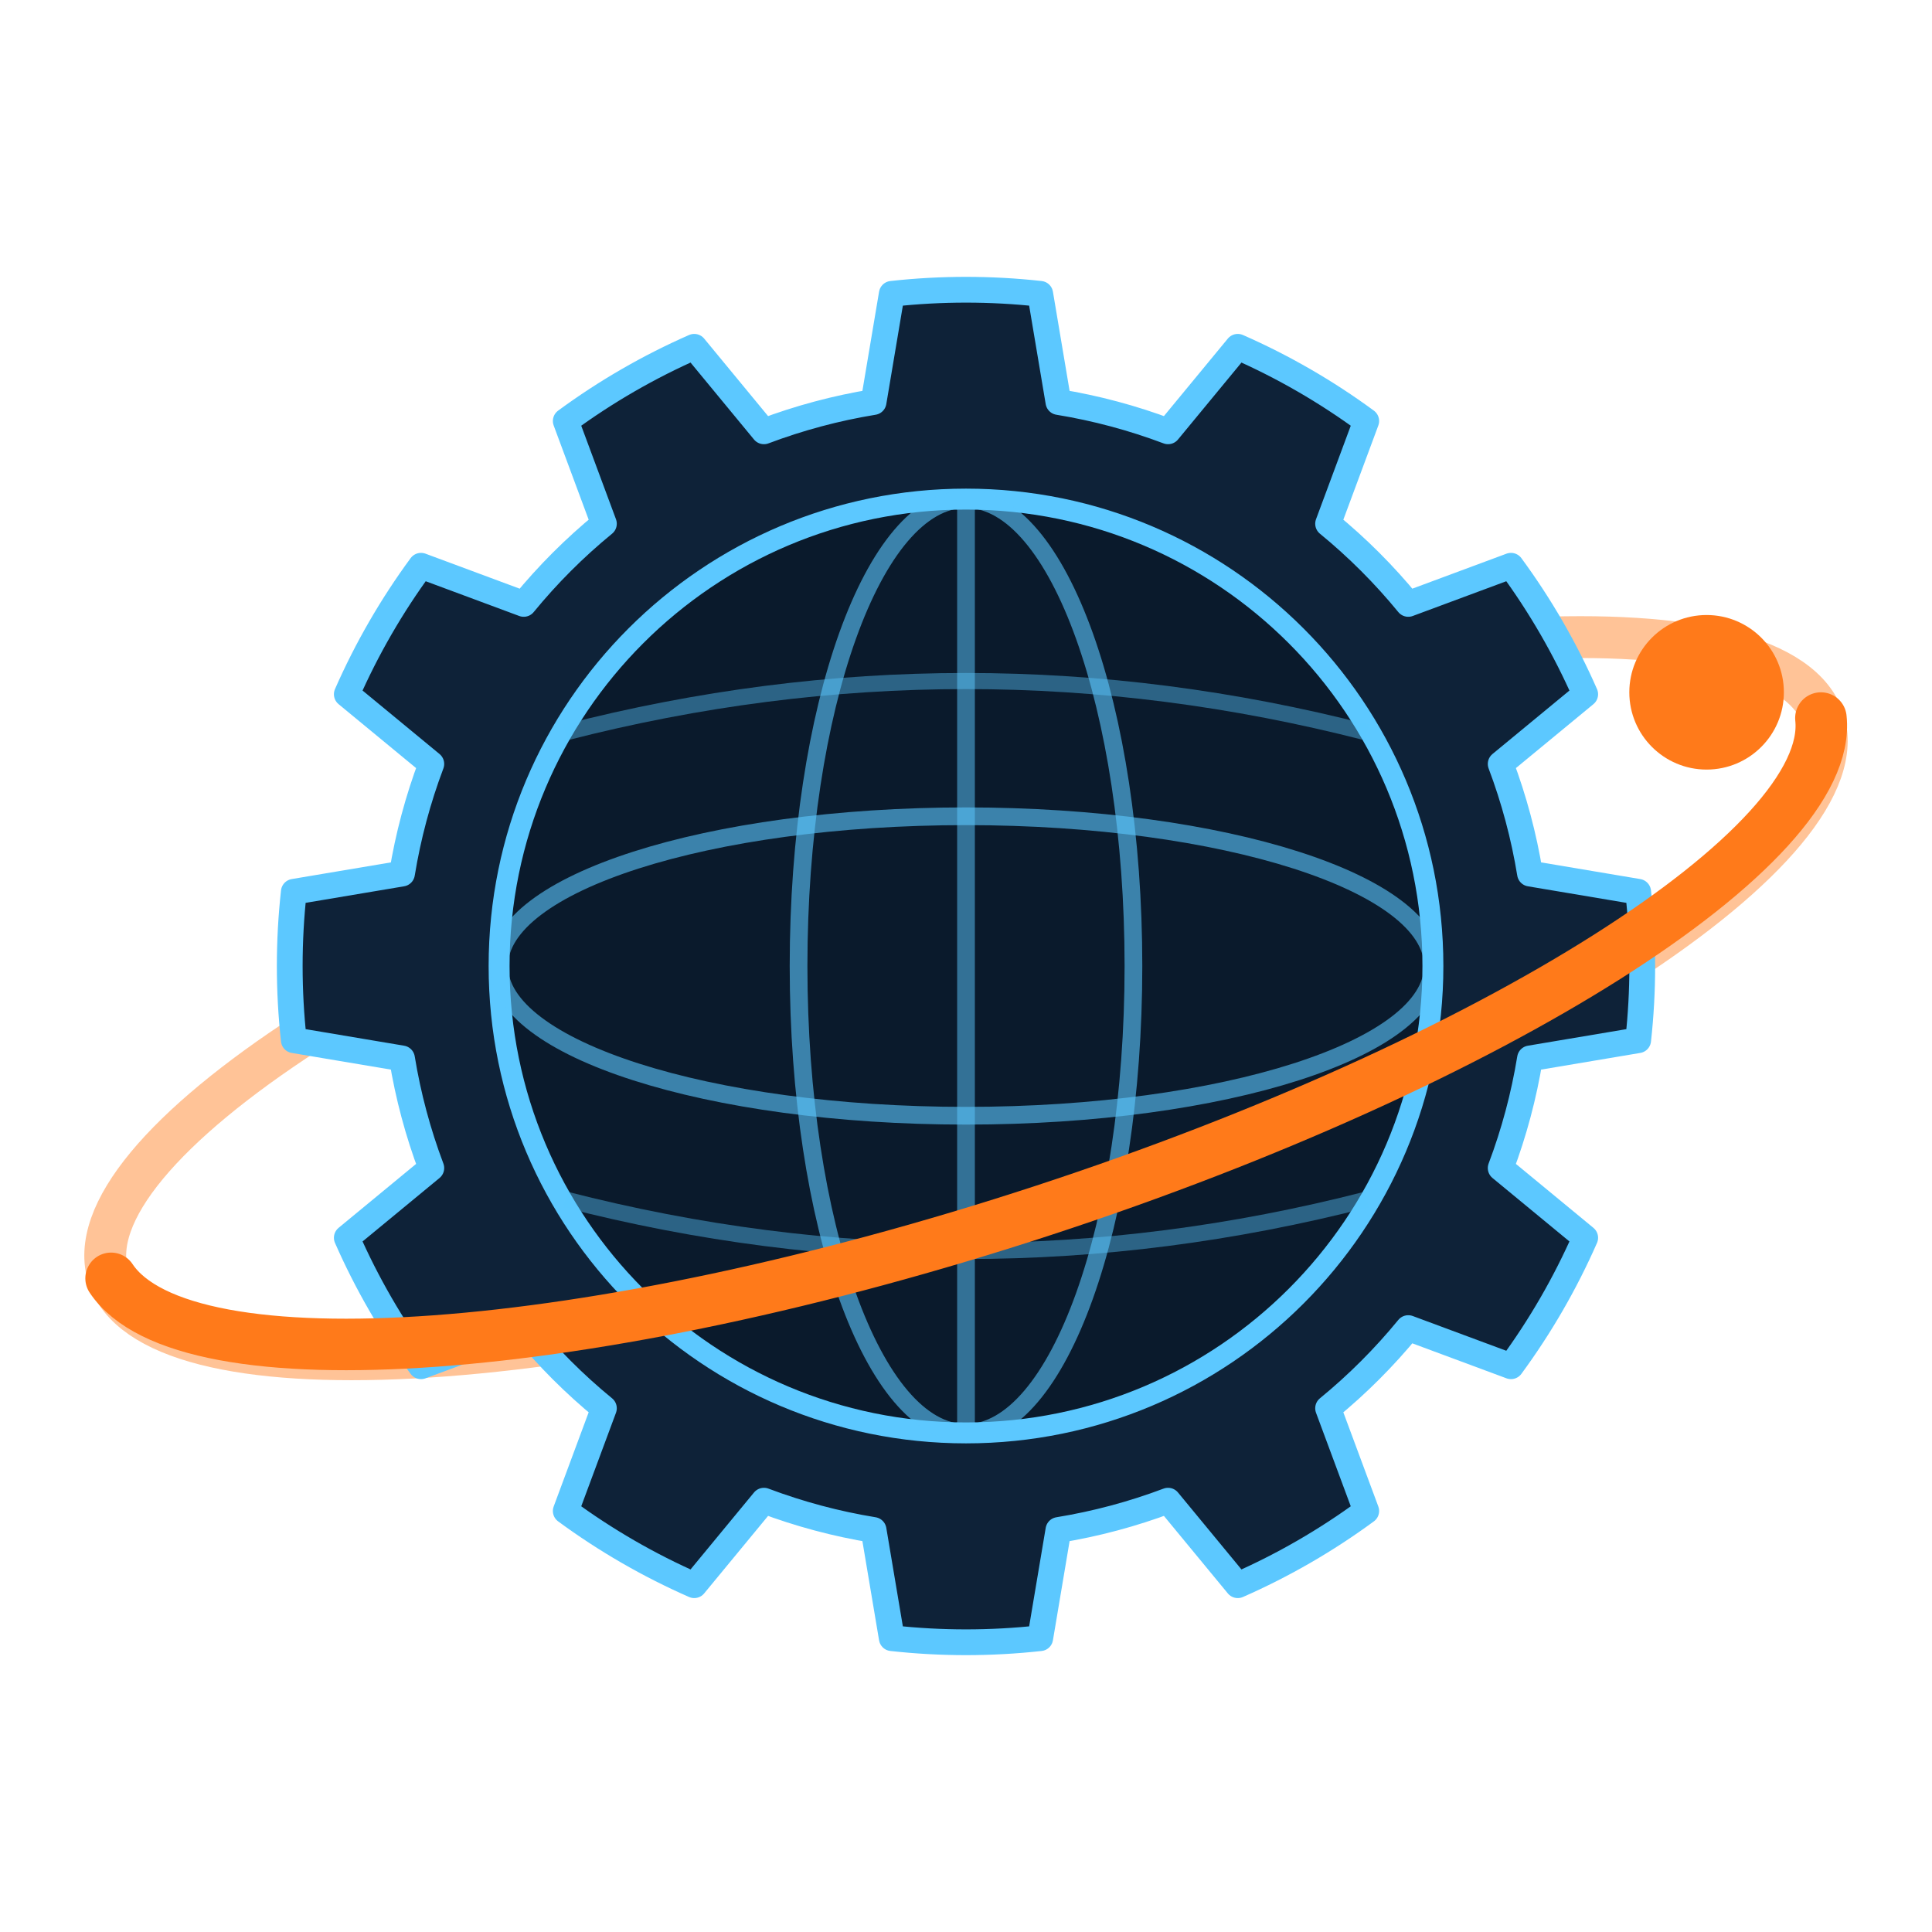
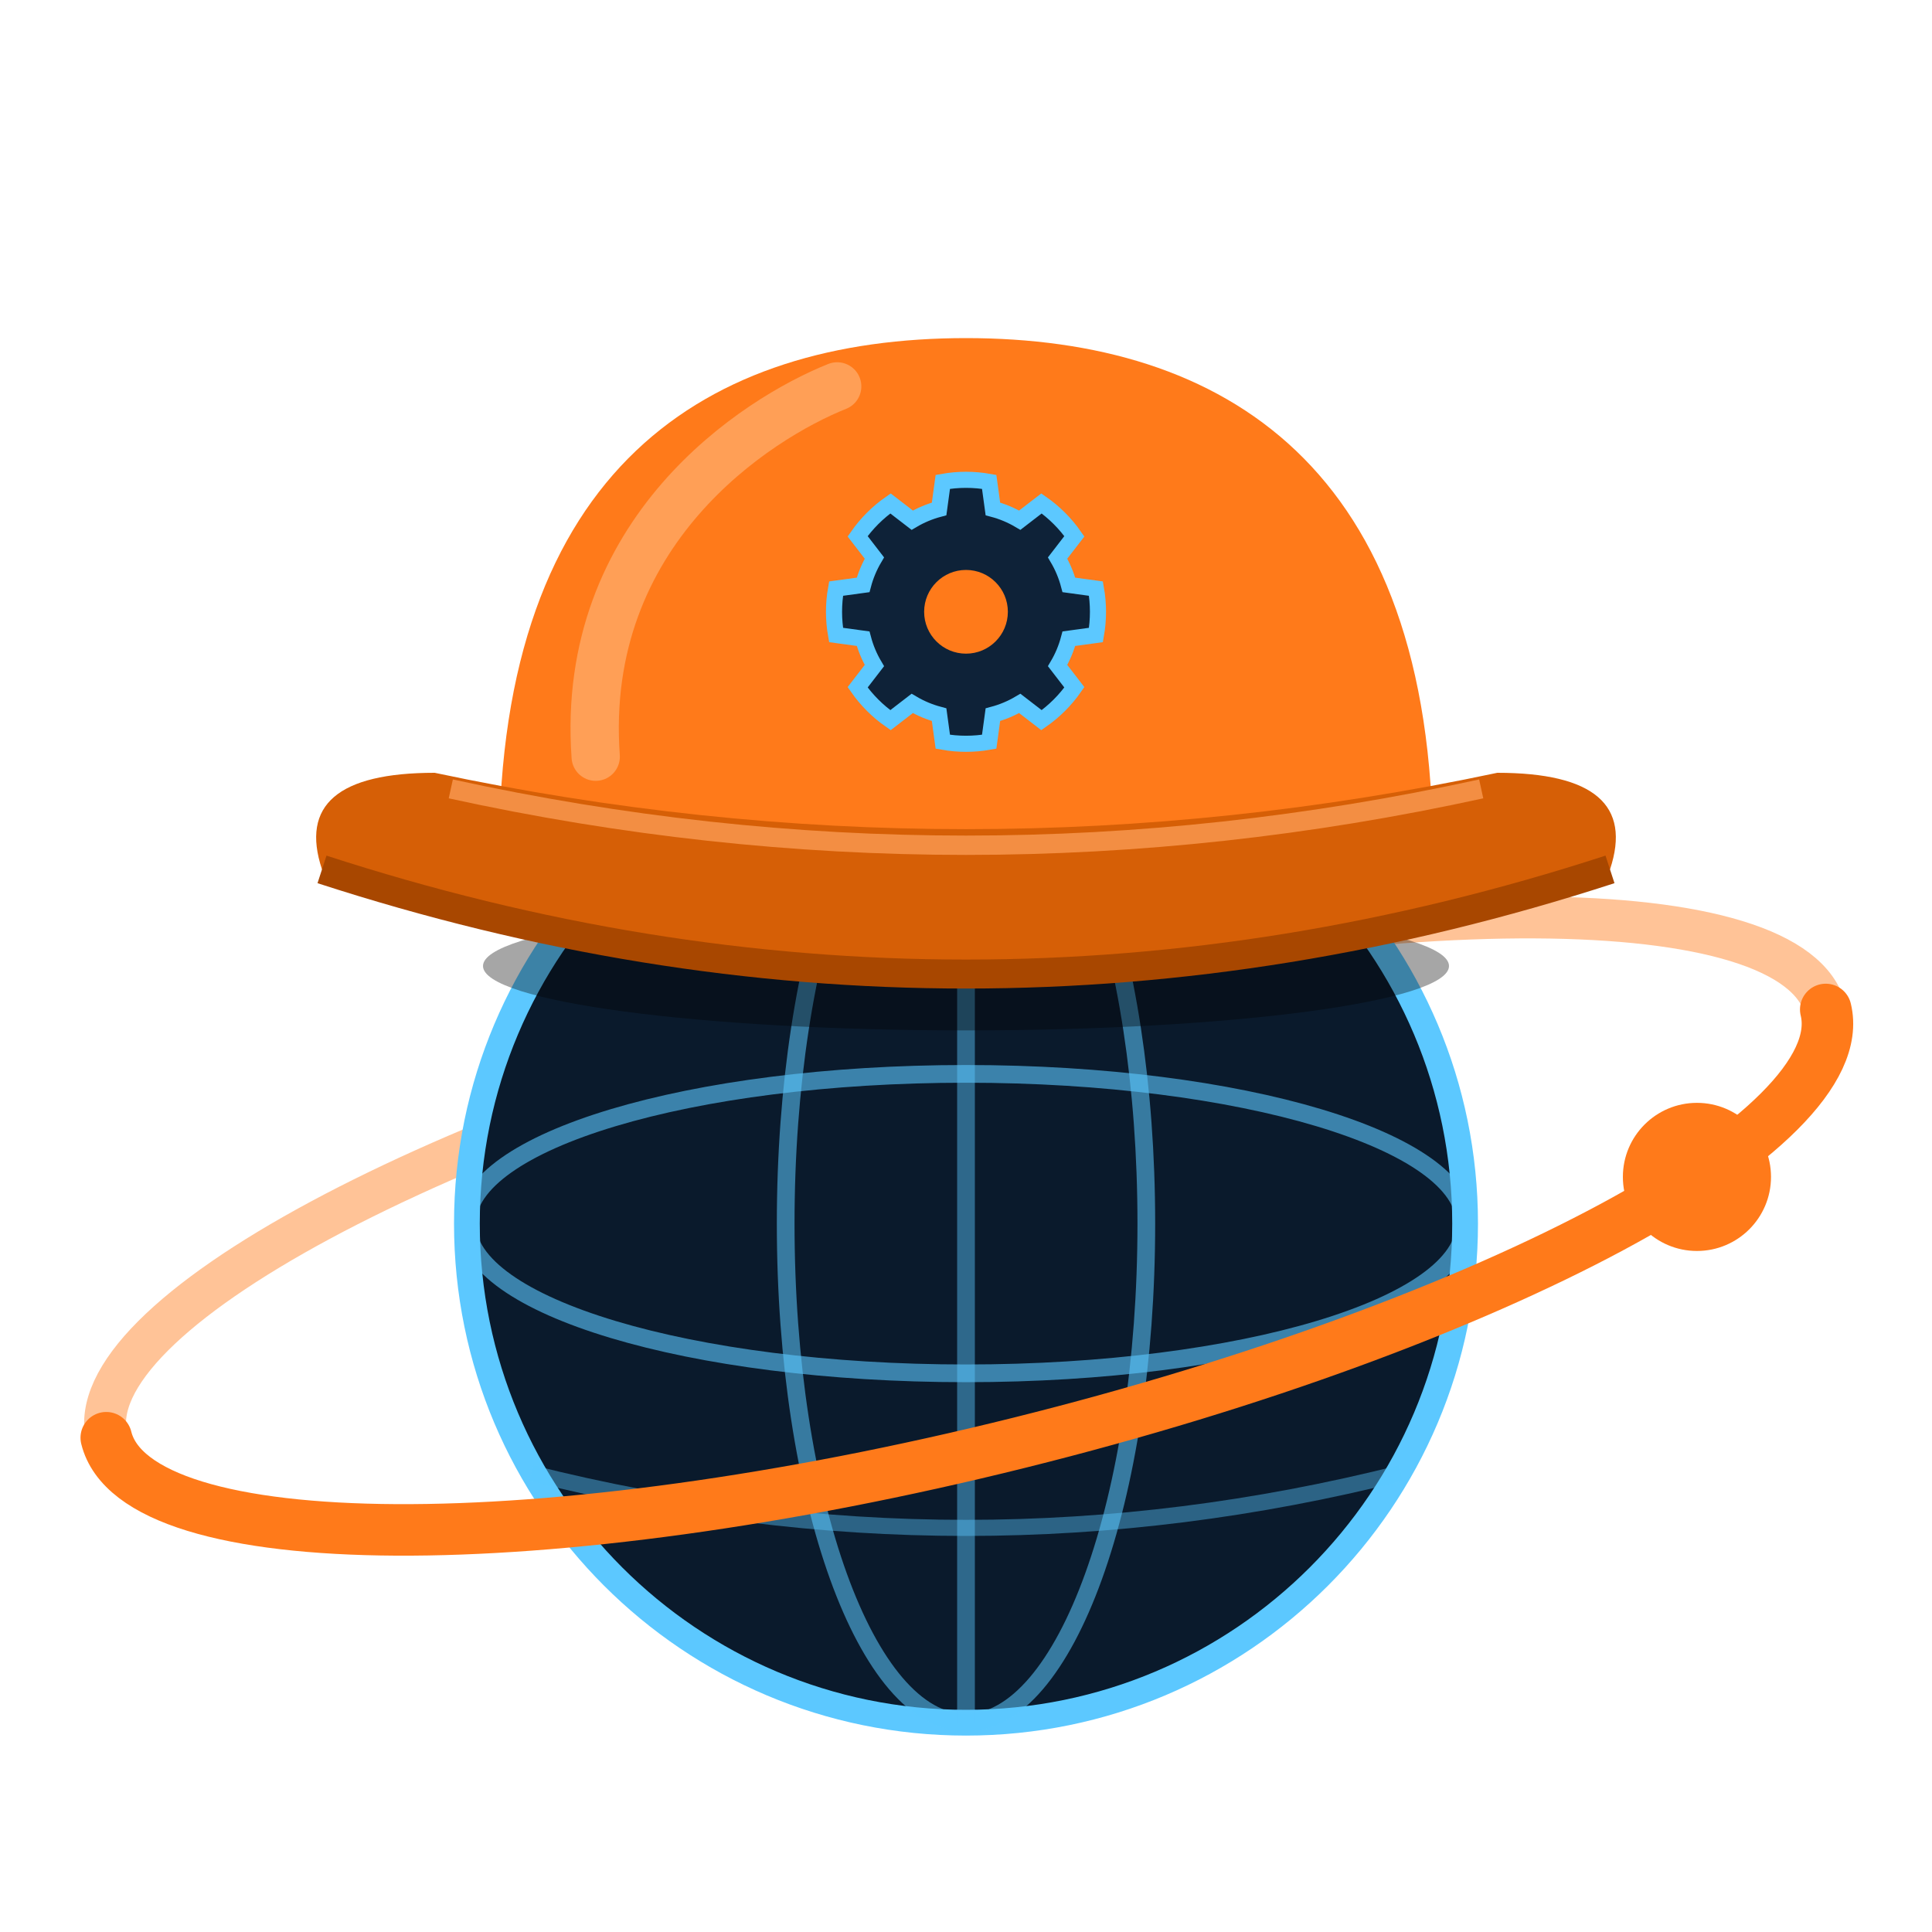
<svg xmlns="http://www.w3.org/2000/svg" viewBox="0 0 120 120">
-   <ellipse cx="60" cy="62" rx="56" ry="15" fill="none" stroke="#FF7A1A" stroke-width="2.6" stroke-opacity="0.45" transform="rotate(-18 60 62)" />
-   <path d="M54.26 24.97L55.39 18.25A42 42 0 0 1 64.61 18.25L65.74 24.97A35.5 35.5 0 0 1 72.55 26.79L72.55 26.79L76.88 21.54A42 42 0 0 1 84.86 26.15L82.49 32.53A35.5 35.5 0 0 1 87.47 37.51L87.47 37.51L93.85 35.14A42 42 0 0 1 98.46 43.12L93.21 47.45A35.5 35.5 0 0 1 95.03 54.26L95.03 54.26L101.75 55.39A42 42 0 0 1 101.75 64.61L95.03 65.74A35.5 35.5 0 0 1 93.21 72.55L93.21 72.55L98.46 76.88A42 42 0 0 1 93.85 84.86L87.47 82.49A35.5 35.5 0 0 1 82.49 87.47L82.49 87.47L84.86 93.85A42 42 0 0 1 76.88 98.46L72.55 93.21A35.5 35.5 0 0 1 65.74 95.03L65.74 95.03L64.61 101.75A42 42 0 0 1 55.39 101.75L54.26 95.03A35.5 35.5 0 0 1 47.45 93.21L47.45 93.21L43.12 98.46A42 42 0 0 1 35.14 93.85L37.51 87.47A35.5 35.5 0 0 1 32.53 82.49L32.53 82.49L26.15 84.86A42 42 0 0 1 21.54 76.88L26.79 72.55A35.5 35.5 0 0 1 24.97 65.74L24.97 65.74L18.25 64.61A42 42 0 0 1 18.25 55.39L24.97 54.26A35.5 35.5 0 0 1 26.79 47.45L26.79 47.45L21.54 43.12A42 42 0 0 1 26.15 35.14L32.53 37.51A35.5 35.5 0 0 1 37.51 32.53L37.51 32.53L35.14 26.15A42 42 0 0 1 43.12 21.54L47.45 26.79A35.5 35.5 0 0 1 54.26 24.97Z" fill="#0E2238" stroke="#5CC8FF" stroke-width="1.6" stroke-linejoin="round" />
-   <circle cx="60" cy="60" r="29" fill="#0A1A2C" stroke="#5CC8FF" stroke-width="1.3" />
-   <ellipse cx="60" cy="60" rx="29" ry="9.3" fill="none" stroke="#5CC8FF" stroke-opacity="0.6" stroke-width="1.1" />
-   <ellipse cx="60" cy="60" rx="10.4" ry="29" fill="none" stroke="#5CC8FF" stroke-opacity="0.6" stroke-width="1.1" />
-   <path d="M60 31 V89" stroke="#5CC8FF" stroke-opacity="0.5" stroke-width="1.1" />
-   <path d="M35.1 45.5 Q60 39.1 84.9 45.5" fill="none" stroke="#5CC8FF" stroke-opacity="0.42" stroke-width="1" />
-   <path d="M35.1 74.5 Q60 80.9 84.9 74.5" fill="none" stroke="#5CC8FF" stroke-opacity="0.42" stroke-width="1" />
-   <path d="M6.9 79.4 A56 15 -18 0 0 113.1 44.6" fill="none" stroke="#FF7A1A" stroke-width="3.2" stroke-linecap="round" />
-   <circle cx="106" cy="43" r="4.8" fill="#FF7A1A" />
+   <ellipse cx="60" cy="76" rx="55" ry="14" fill="none" stroke="#FF7A1A" stroke-width="2.6" stroke-opacity="0.45" transform="rotate(-14 60 76)" />
+   <circle cx="60" cy="76" r="31" fill="#0A1A2C" stroke="#5CC8FF" stroke-width="1.6" />
+   <ellipse cx="60" cy="76" rx="31" ry="9.3" fill="none" stroke="#5CC8FF" stroke-opacity="0.6" stroke-width="1.1" />
+   <ellipse cx="60" cy="76" rx="11.2" ry="31" fill="none" stroke="#5CC8FF" stroke-opacity="0.55" stroke-width="1.1" />
+   <path d="M60 45 V107" stroke="#5CC8FF" stroke-opacity="0.45" stroke-width="1.1" />
+   <path d="M33.0 91.5 Q60 98.3 87.0 91.5" fill="none" stroke="#5CC8FF" stroke-opacity="0.42" stroke-width="1" />
+   <ellipse cx="60" cy="60" rx="30" ry="4" fill="#000" opacity="0.35" />
+   <path d="M31 53 C31 29 44 21 60 21 C76 21 89 29 89 53 Z" fill="#FF7A1A" />
+   <path d="M37 47 C36 33 47 26 52 24" fill="none" stroke="#FFA35C" stroke-width="3" stroke-linecap="round" opacity="0.9" />
+   <path d="M20 54 Q60 67 100 54 Q102 48 93 48 Q60 55 27 48 Q18 48 20 54 Z" fill="#D65F06" />
+   <path d="M20 54 Q60 67 100 54" fill="none" stroke="#A84700" stroke-width="1.8" />
+   <path d="M28 49 Q60 56 92 49" fill="none" stroke="#FFA35C" stroke-width="1.2" opacity="0.7" />
+   <path d="M58.33 31.61L58.56 29.93A8.2 8.2 0 0 1 61.44 29.93L61.67 31.61A6.6 6.6 0 0 1 63.34 32.31L63.34 32.31L64.69 31.27A8.2 8.2 0 0 1 66.73 33.31L65.69 34.66A6.6 6.6 0 0 1 66.39 36.33L66.39 36.33L68.07 36.56A8.2 8.2 0 0 1 68.07 39.44L66.39 39.67A6.6 6.6 0 0 1 65.69 41.34L65.69 41.34L66.73 42.69A8.2 8.2 0 0 1 64.69 44.73L63.34 43.69A6.6 6.6 0 0 1 61.67 44.39L61.67 44.39L61.44 46.07A8.2 8.2 0 0 1 58.56 46.07L58.33 44.39A6.6 6.6 0 0 1 56.66 43.69L56.66 43.69L55.31 44.73A8.2 8.2 0 0 1 53.27 42.69L54.31 41.34A6.6 6.6 0 0 1 53.61 39.67L53.61 39.67L51.93 39.44A8.2 8.2 0 0 1 51.93 36.56L53.61 36.33A6.6 6.6 0 0 1 54.31 34.66L54.31 34.66L53.27 33.31A8.2 8.2 0 0 1 55.31 31.27L56.66 32.31A6.6 6.6 0 0 1 58.33 31.61Z" fill="#0E2238" stroke="#5CC8FF" stroke-width="1" />
+   <circle cx="60" cy="38" r="2.6" fill="#FF7A1A" />
+   <path d="M6.6 89.3 A55 14 -14 0 0 113.4 62.7" fill="none" stroke="#FF7A1A" stroke-width="3.2" stroke-linecap="round" />
+   <circle cx="105.4" cy="73.1" r="4.6" fill="#FF7A1A" />
</svg>
